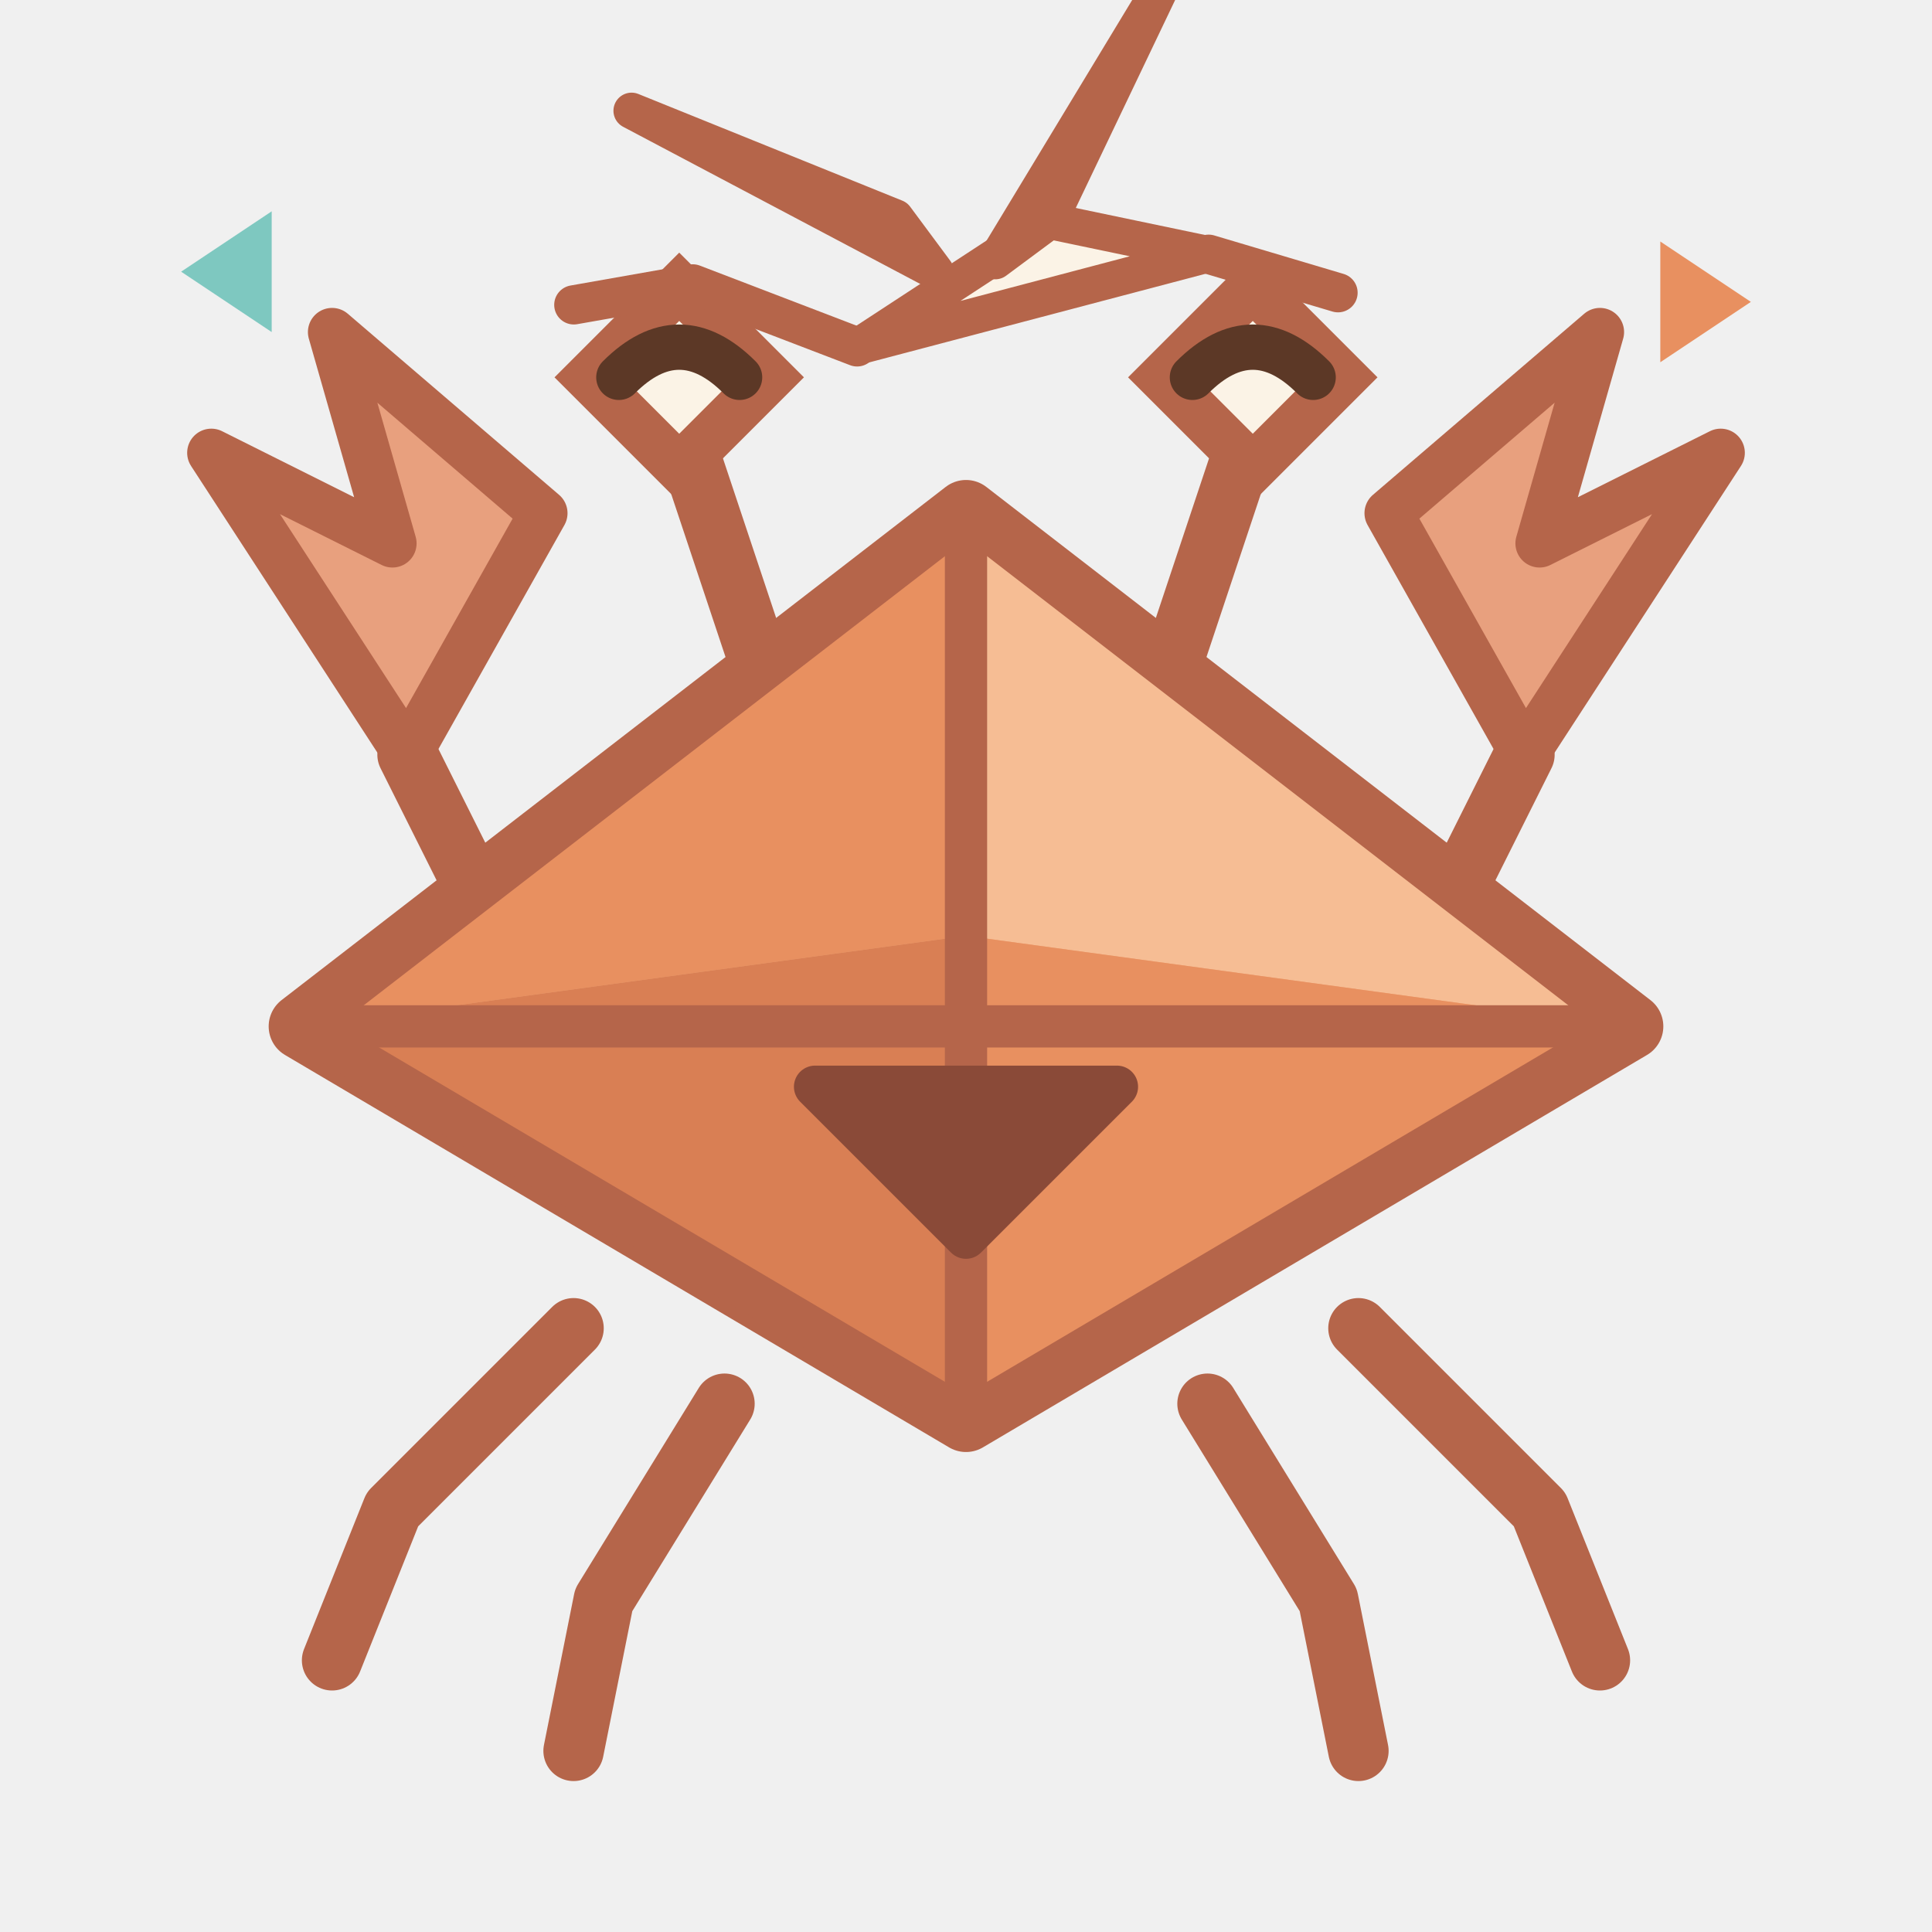
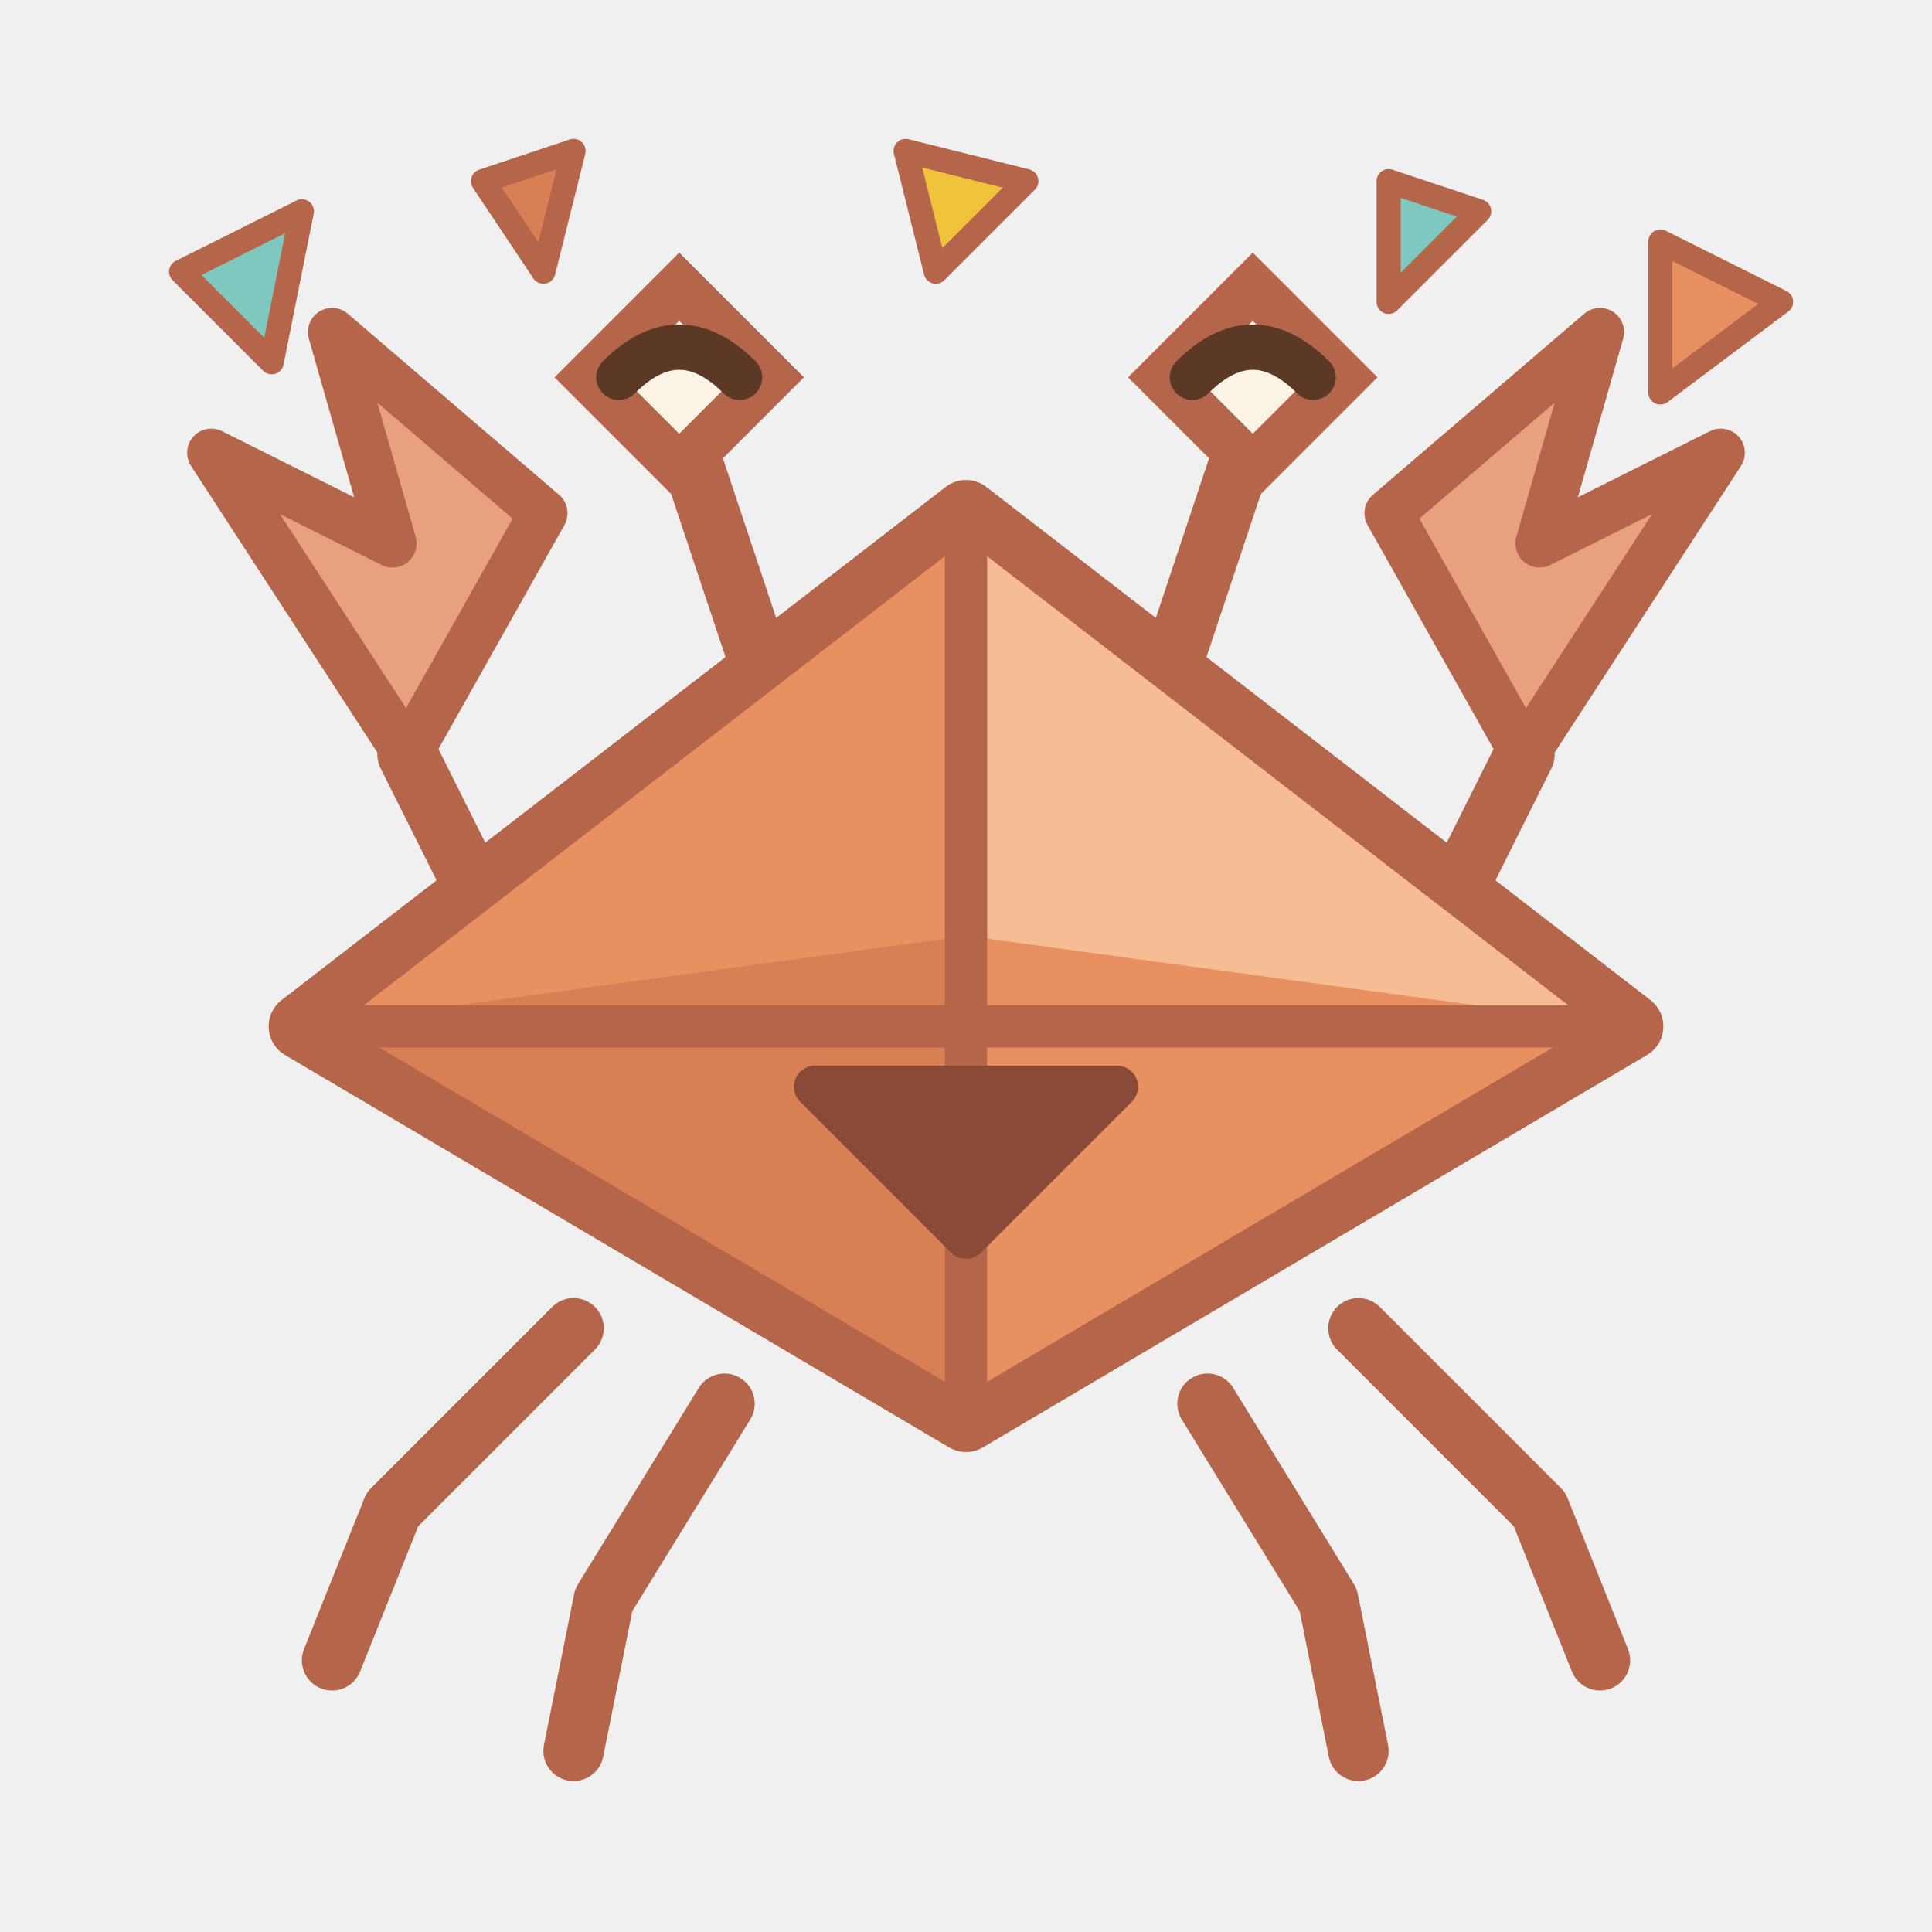
<svg xmlns="http://www.w3.org/2000/svg" viewBox="0 0 64 64">
  <g fill="none" stroke="#b5654a" stroke-width="2" stroke-linecap="round" stroke-linejoin="round">
    <path d="M19 44 L13 50 L11 55" />
    <path d="M24 46.5 L20 53 L19 58" />
    <path d="M45 44 L51 50 L53 55" />
    <path d="M40 46.5 L44 53 L45 58" />
    <path d="M18 34 L13.5 25" />
    <path d="M46 34 L50.5 25" />
    <path d="M25 21.5 L23 15.5" />
    <path d="M39 21.5 L41 15.5" />
  </g>
  <path d="M13.5 25 L7 15 L13 18 L11 11 L18 17 Z" fill="#e8a07e" stroke="#b5654a" stroke-width="1.6" stroke-linejoin="round" />
  <path d="M50.5 25 L57 15 L51 18 L53 11 L46 17 Z" fill="#e8a07e" stroke="#b5654a" stroke-width="1.6" stroke-linejoin="round" />
  <path d="M19.5 12.5 L22.5 9.5 L25.5 12.5 L22.5 15.5 Z" fill="#fbf3e6" stroke="#b5654a" stroke-width="1.6" />
  <path d="M38.5 12.5 L41.5 9.5 L44.5 12.5 L41.5 15.5 Z" fill="#fbf3e6" stroke="#b5654a" stroke-width="1.6" />
  <path d="M20.5 12.5 Q22.5 10.5 24.5 12.5" fill="none" stroke="#5c3826" stroke-width="1.5" stroke-linecap="round" />
  <path d="M39.5 12.5 Q41.5 10.5 43.5 12.5" fill="none" stroke="#5c3826" stroke-width="1.5" stroke-linecap="round" />
  <path d="M10 34 L32 17 L54 34 L32 47 Z" fill="#f0a878" stroke="#b5654a" stroke-width="2.2" stroke-linejoin="round" />
  <path d="M10 34 L32 17 L32 31 Z" fill="#e89060" />
  <path d="M54 34 L32 17 L32 31 Z" fill="#f6bd94" />
  <path d="M10 34 L32 31 L32 47 Z" fill="#d97f54" />
  <path d="M54 34 L32 31 L32 47 Z" fill="#e89060" />
  <g fill="none" stroke="#b5654a" stroke-width="1.4" stroke-linejoin="round">
    <path d="M10 34 L32 17 L54 34 L32 47 Z" />
    <path d="M32 17 L32 47 M10 34 L54 34" />
  </g>
  <path d="M27 36 L32 41 L37 36 Z" fill="#8a4a38" stroke="#8a4a38" stroke-width="1.4" stroke-linejoin="round" />
-   <g transform="translate(31 9) rotate(-10)">
-     <path d="M-3 2 L4 -1 L9 1 Z" fill="#fbf3e6" stroke="#b5654a" stroke-width="1.2" stroke-linejoin="round" />
-     <path d="M0 0 L-9 -7 L-1 -2 Z" fill="#fff" stroke="#b5654a" stroke-width="1.2" stroke-linejoin="round" />
-     <path d="M2 0 L9 -8 L4 -1 Z" fill="#f3e8d6" stroke="#b5654a" stroke-width="1.2" stroke-linejoin="round" />
-     <path d="M-3 2 L-8 -1 L-12 -1" fill="none" stroke="#b5654a" stroke-width="1.3" stroke-linecap="round" stroke-linejoin="round" />
-     <path d="M9 1 L13 3" stroke="#b5654a" stroke-width="1.3" stroke-linecap="round" />
+   <g stroke="#b5654a" stroke-width="0.8" stroke-linejoin="round">
+     <path d="M6 9 L10 7 L9 12 Z" fill="#7ec8c0" />
+     <path d="M55 8 L59 10 L55 13 Z" fill="#e89060" />
+     <path d="M30 5 L34 6 L31 9 Z" fill="#f0c43a" />
+     <path d="M16 6 L19 5 L18 9 Z" fill="#d97f54" />
+     <path d="M46 6 L49 7 L46 10 Z" fill="#7ec8c0" />
  </g>
-   <path d="M6 9 L9 7 L9 11 Z" fill="#7ec8c0" />
-   <path d="M55 8 L58 10 L55 12 Z" fill="#e89060" />
</svg>
